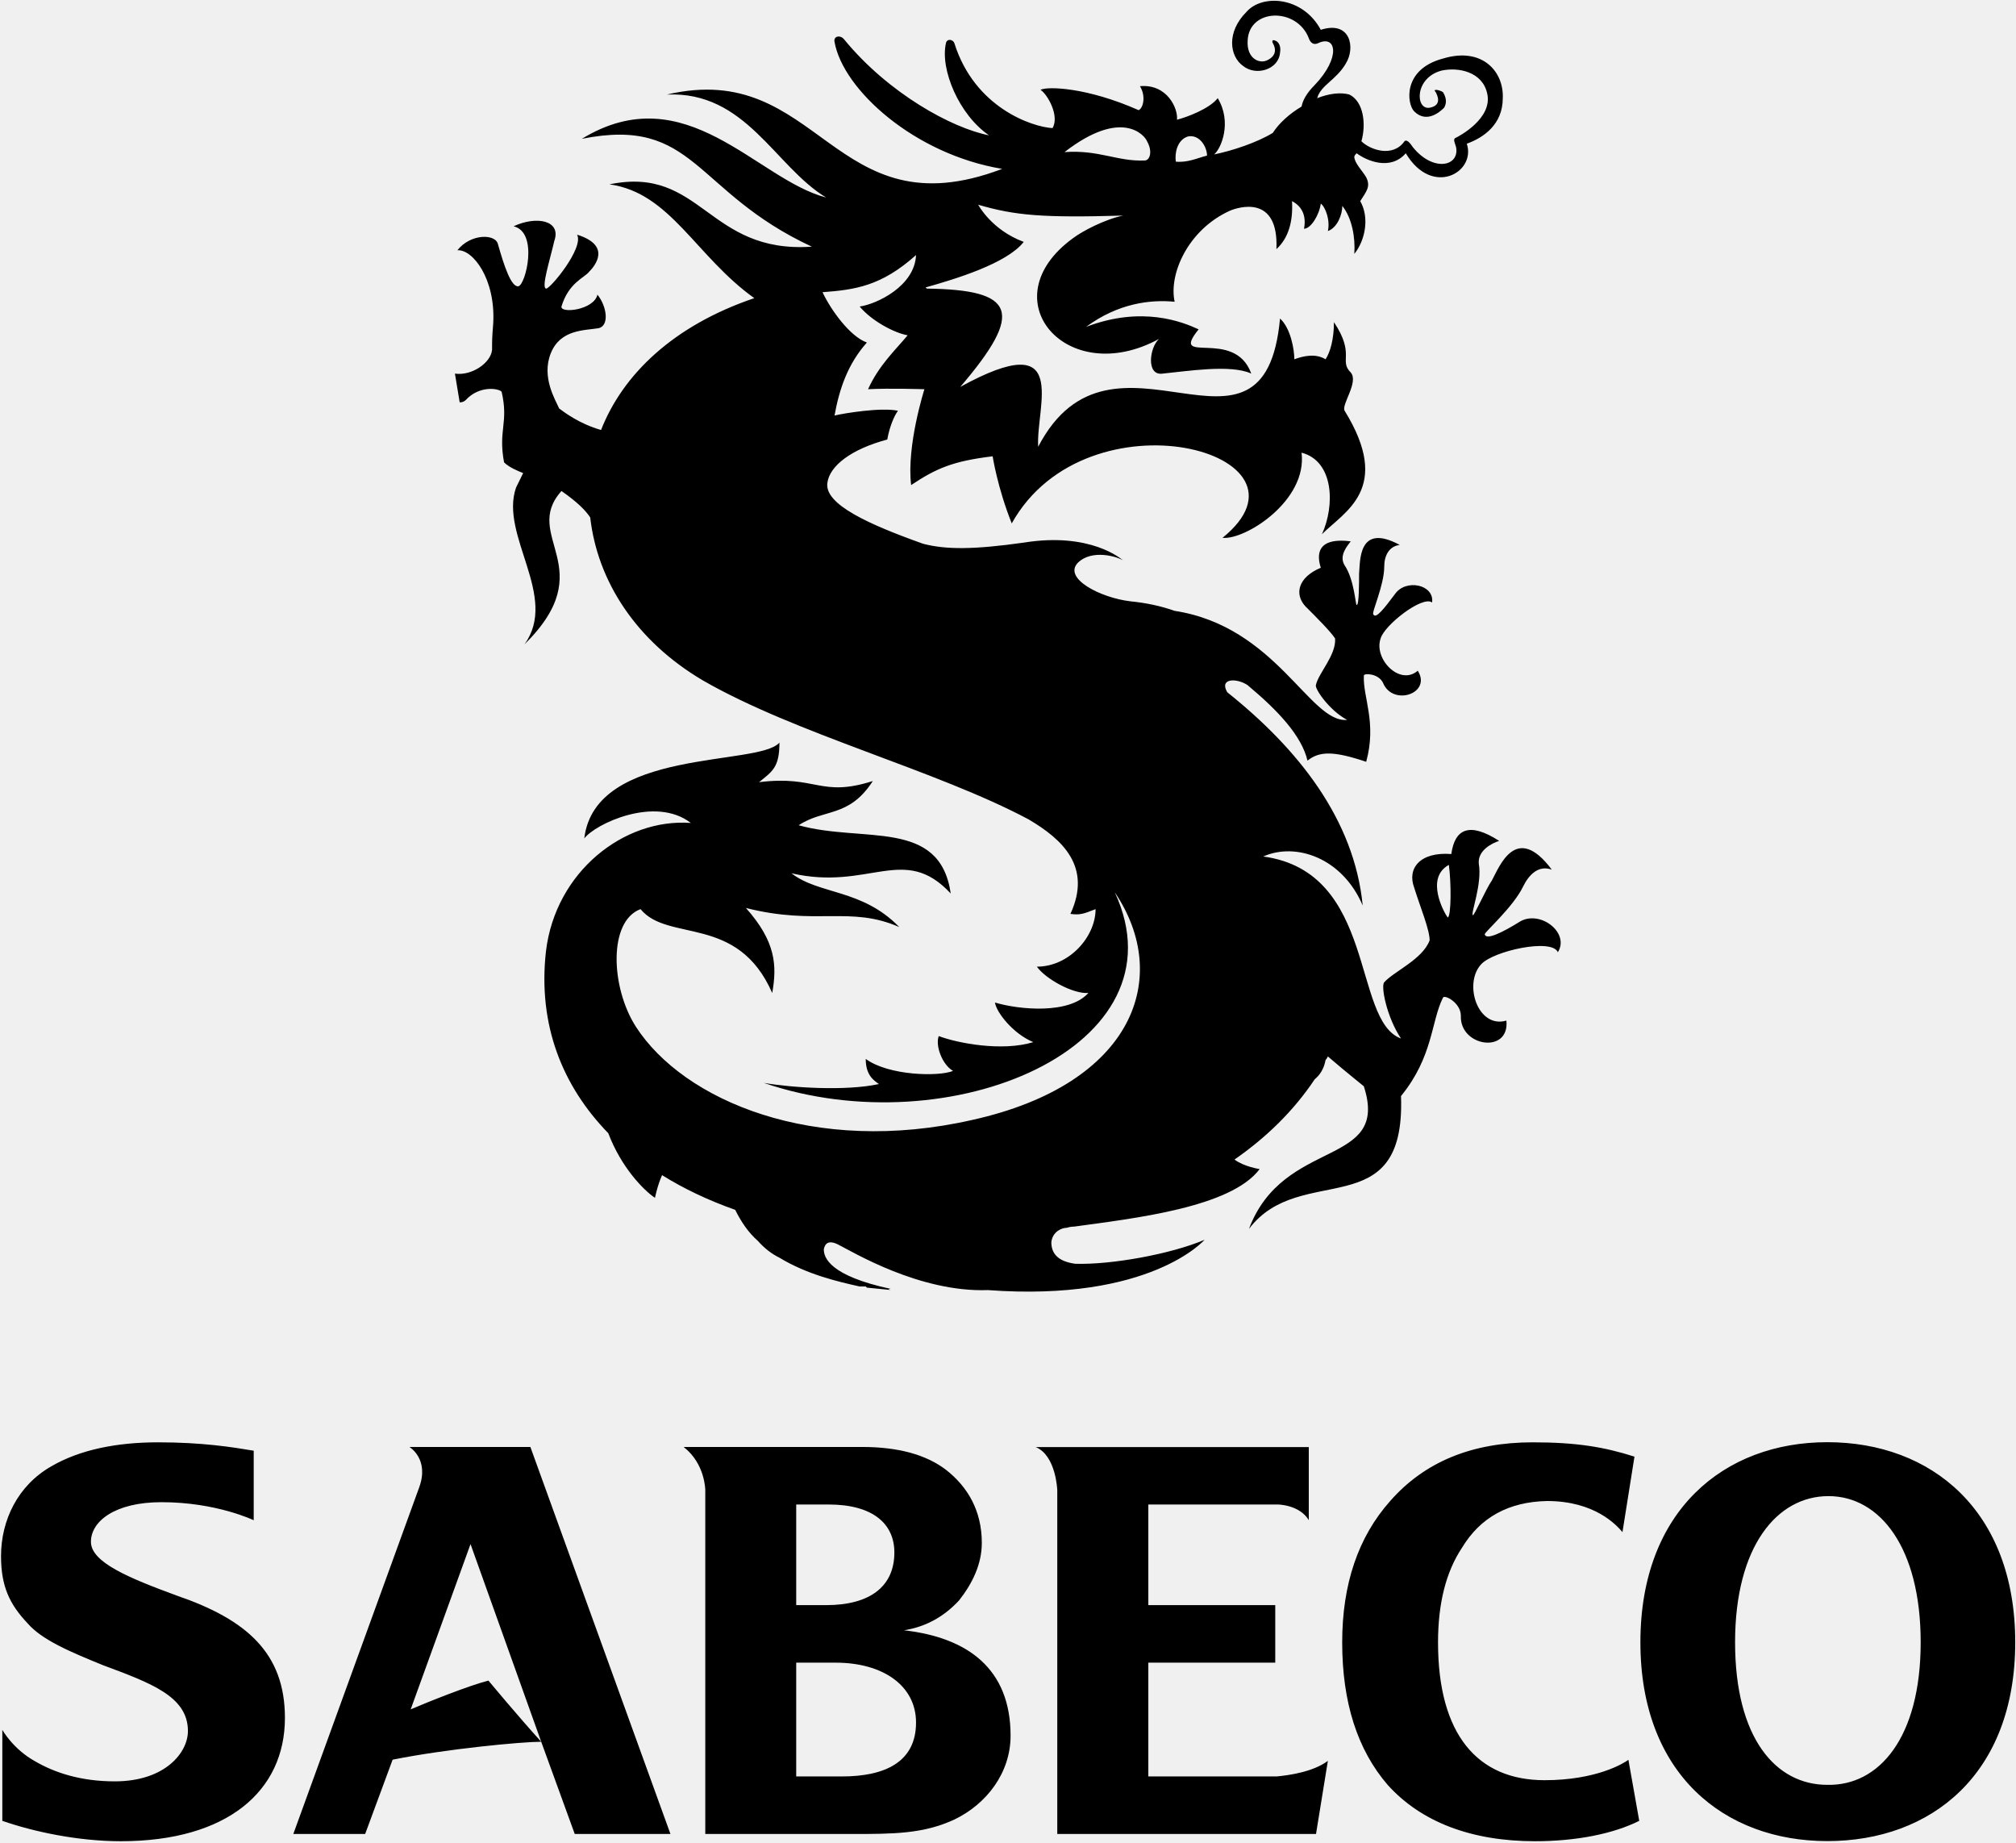
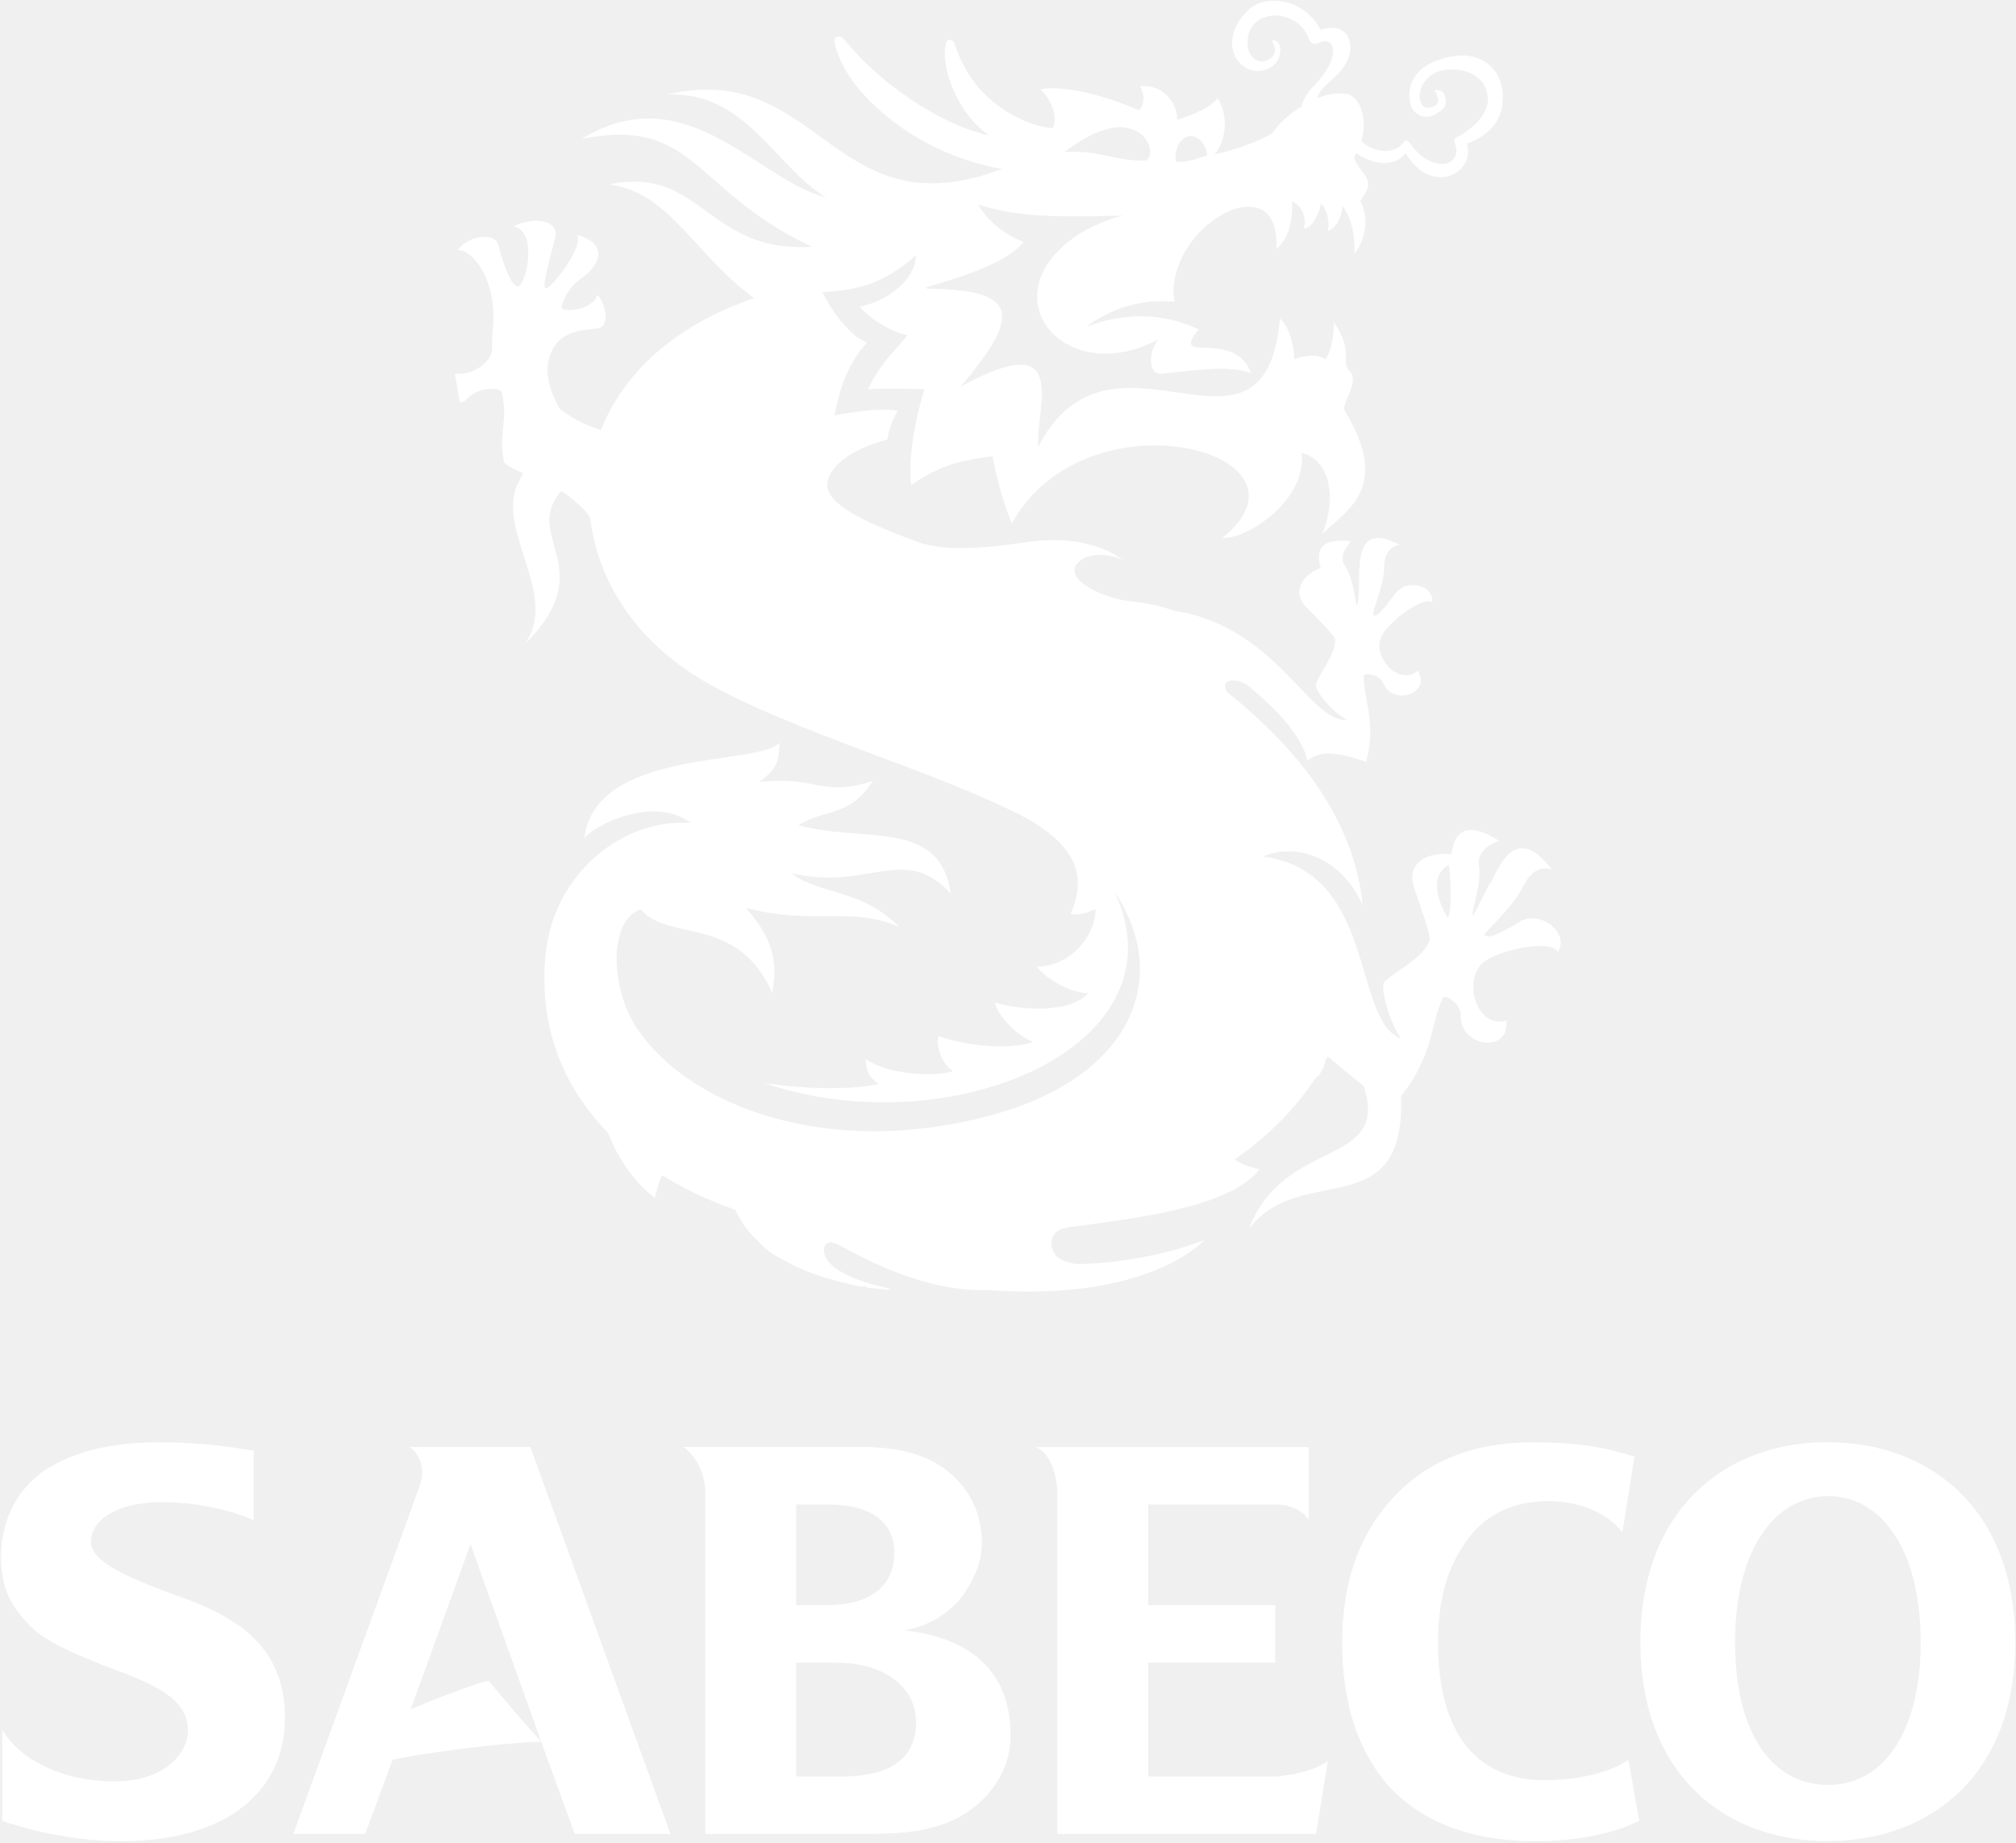
<svg xmlns="http://www.w3.org/2000/svg" width="1563" height="1428" viewBox="0 0 1563 1428" version="1.2">
  <defs>
    <clipPath id="cp1" clipPathUnits="userSpaceOnUse">
      <path d="M10146.44-9240.29V6396.86H-910.83V-9240.29z" />
    </clipPath>
  </defs>
  <g id="Clip-Path: Page 1" clip-path="url(#cp1)">
    <g id="Page 1">
-       <path id="Path 3" fill-rule="evenodd" d="M1562.4 1273c0 102.1-65 154.1-145.7 154.1-79.9 0-144.9-52-144.9-154.1s65-155.1 144.9-155.1c80.7 0 145.7 53 145.7 155.1m-73.3 0c0-73.4-31.6-113.3-71.5-113.3s-72.4 39-72.4 113.3 31.5 110.5 71.5 110.5c39.9.9 72.4-36.2 72.4-110.5m-969.3 148.6h-74.2l-26-71.5-54.8-153.2-46.4 128.1c13-5.6 45.5-18.6 60.3-22.3 0 0 22.3 26.9 40.9 47.4-14.9 0-73.4 5.5-115.2 13.9l-21.3 57.6h-55.7l97.5-268.4c8.3-22.3-7.5-31.6-7.5-31.6h93.8zm-298.9-90c0 56.6-44.6 95.6-127.2 95.6-33.4 0-67.8-7.4-91.9-15.8v-70.5s8.3 14.8 25 24.1c15.8 9.3 36.2 15.8 62.2 15.8 39 0 56.7-22.3 56.7-39 0-26.9-28.8-37.2-66-51.1-25-10.2-47.3-19.5-58.4-32.5-14-14.8-20.5-28.8-20.5-52 0-27.8 13-54.8 39-69.6 22.3-13 51.1-18.6 82.7-18.6 34.3 0 57.5 3.7 74.2 6.5v53.9s-28.8-14-71.5-14c-36.2 0-54.7 14.9-54.7 30.7s28.7 27.8 66.8 41.8c53.9 18.5 83.6 44.5 83.6 94.7m1050 79.8c-20.4 10.2-49.2 15.8-80.8 15.8-49.2 0-88.2-14.8-114.2-43.6q-35.3-40.9-35.3-110.5 0-67.8 37.2-109.6 39.9-45.5 110.5-45.5c34.3 0 55.7 3.7 78.9 11.1l-9.3 58.5c-4.7-5.5-21.4-24.1-58.5-24.1q-44.6.9-65.9 36.2-18.6 27.9-18.6 73.4c0 71.5 30.7 106.8 82.6 106.8 40 0 61.3-13 65-15.8zm-241.4-46.5-9.2 56.7H819.7v-266.5s-.9-26.9-16.7-33.4h211.7v56.6c-7.4-12.1-24.1-12.1-24.1-12.1H890.3v78h98.4v44.6h-98.4v88.2h99.3c10.2-.9 28.8-3.7 39.9-12.1" class="s0" />
-       <path id="Path 4" fill-rule="evenodd" d="M783.5 1345.4c0 28.8-18.6 53-43.6 65-24.2 11.2-47.4 11.2-79.9 11.2H546.8v-266.5s0-20.5-16.8-33.5h138.4q41.8 0 65 17.7c16.7 13 27.8 31.6 27.8 56.6 0 16.7-7.4 31.6-17.6 44.6-11.2 12.1-25.1 20.4-42.7 23.2 49.2 5.6 82.6 29.7 82.6 81.7m-166.2-101.2h23.2c34.4 0 52.9-14.8 52.9-40.8 0-22.3-16.7-37.2-51-37.2h-25.1zm92.9 91c0-28.8-26-46.4-62.2-46.4h-30.7v88.2h35.3c33.4 0 57.6-11.1 57.6-41.8m55.7-335.2c-53 1.9-104.9-29.7-116.1-35.3-7.4-3.7-10.2-.9-11.1 3.7 0 6.5 4.6 20.5 52 30.7h-1.9q.6.5 1.5.8c-2.8-.3-9.7-1-18.2-1.8l-.9-.9h-4.7c-16.7-3.7-40.8-9.3-62.2-22.3q-9.3-4.6-16.7-13c-7.4-6.5-13-14.8-17.6-24.1q-31.6-11.2-56.7-26.9c-3.7 8.3-5.5 17.6-5.5 17.6-8.4-5.6-26-23.2-36.2-50.1-35.3-36.3-54.8-83.6-48.3-141.2 7.4-61.3 60.3-103.1 112.3-99.3-27.8-21.4-74.3.9-82.6 12 8.3-70.5 135.5-55.7 151.3-74.3 0 19.5-5.6 22.3-15.8 30.7 44.6-5.6 47.4 12.1 88.2-.9-18.5 28.7-38 21.3-57.5 34.3 50.1 13.9 109.5-5.6 117.9 52.9-36.2-39-63.2-1.8-123.5-15.7 21.4 16.7 54.8 12 83.6 41.7-38.1-16.7-64.1-.9-118.9-14.8 23.2 26 24.2 44.6 20.4 65.9-26.9-61.3-80.7-39-102.1-65-25 9.3-23.2 60.4-3.7 91C530 853.3 631.2 896 753.8 868.1c125.3-27.8 155-110.5 110.5-176.4C920 811.5 736.2 888.6 592.2 839.4c21.4 3.7 63.2 6.5 89.2.9-3.7-2.8-10.2-6.5-10.2-19.5 17.6 13 56.6 13.9 67.7 9.3-8.3-4.7-13.9-19.5-11.1-27 14.9 5.6 49.2 12.1 73.3 4.7-15.7-6.5-28.7-23.2-29.7-30.7 18.6 5.6 57.6 9.3 72.4-7.4-12 .9-33.4-11.1-39.9-20.4 25.1 0 45.5-23.2 45.5-44.6-9.3 3.7-12.1 4.7-19.5 3.7 16.7-36.2-5.6-57.5-32.5-73.3-71.5-38.1-180.1-66-252.5-107.7-52-30.7-81.7-77.1-87.3-126.3-3.7-5.6-10.2-12.1-22.3-20.5-31.5 35.3 31.6 59.5-28.7 118.9 26.9-37.1-19.5-84.5-6.5-121.6l5.5-11.2c-4.6-1.8-11.1-4.6-14.8-8.3-4.7-25.1 3.7-30.7-1.9-54.8-2.8-2.8-17.6-4.7-27.8 6.5q-1.9 1.8-4.7 1.8l-3.7-22.3c13 1.9 27.9-8.3 28.8-18.5 0-7.5 0-9.3.9-20.5 1.9-34.3-15.8-57.5-27.8-56.6 10.2-13 29.7-13 31.5-4.6 4.7 16.7 10.3 33.4 15.8 32.5 5.6-1 15.8-41.8-3.7-46.5 17.7-8.3 37.1-4.6 31.6 11.2-3.7 15.8-10.2 36.2-6.5 37.1 2.8.9 29.7-31.6 24.1-41.8 26.9 8.4 13.9 24.2 9.3 28.8-3.7 4.7-15.8 8.4-21.4 26.9-.9 5.6 25.1 2.8 27.9-9.2 7.4 9.2 9.3 24.1.9 26-11.1 1.8-29.7.9-37.1 19.5-7.4 18.5 3.7 36.2 6.5 42.7 3.7 2.8 15.8 12 32.5 16.7 16.7-42.7 55.7-80.8 118.8-102.2-45.5-32.5-65-81.7-112.3-88.2 71.5-14.8 76.1 53.9 156.9 48.3-91.9-42.7-90.1-101.2-178.3-83.6 80.8-49.2 135.6 31.6 189.4 45.5C600.6 129 578.3 70.5 517 73.3 635.9 45.4 645.2 181 777 130.9c-67.8-11.2-123.5-61.3-130-98.5-.9-4.6 4.7-5.5 7.5-1.8 34.3 41.8 83.5 68.7 112.3 74.3-23.2-15.8-38.1-51.1-33.4-71.5.9-3.8 5.5-2.8 6.5 0 15.7 50.1 60.3 65 76.1 65.9 5.6-9.3-3.7-26-9.3-29.7 5.6-2.8 36.2-1.9 76.1 15.8 3.8-1.9 5.6-11.2 1-18.6 21.3-1.9 29.7 17.6 28.7 26 7.5-1.9 25.1-8.4 31.6-16.7 11.2 18.5 2.8 39-2.8 43.6 14-2.8 33.5-9.3 45.5-16.7 4.7-7.4 13-14.9 22.3-20.4.9-4.7 3.7-10.2 10.2-16.7 20.4-21.4 16.7-39 2.8-32.5-5.6 2.7-7.4-3.8-7.4-3.8-9.3-24.1-46.4-23.2-47.4 1.9-.9 13.9 9.3 18.6 15.8 14.9 1.9-1 8.4-4.7 3.7-13-.9-1.9 0-2.8 1.9-1.9 2.8.9 4.6 4.6 3.7 9.3-.9 13-18.6 18.6-28.8 10.2-10.2-7.4-13-26 2.8-41.8C978.5-4.7 1010-2.9 1024 23.1c23.2-7.4 26.9 14 19.5 26-7.5 13-19.5 16.8-22.3 27 9.3-3.7 18.5-4.7 25-2.8 11.2 5.6 13 23.2 9.3 36.2 6.5 6.5 24.2 13 33.4 0 1.9-1.9 4.7 1.9 6.5 4.6 15.8 19.5 36.3 14.9 33.5 0-1-3.7-2.8-6.5 0-7.4 1.8-.9 28.7-14.8 24.1-34.3-3.7-16.8-22.3-20.5-35.3-17.7-21.3 5.6-20.4 30.7-9.3 28.8 10.3-1.9 5.6-10.2 4.7-12.1-2.8-2.8 2.8-1.8 5.6 0 1.8 2.8 3.7 7.5.9 12.1-1.9 1.9-13 13-23.2 2.8-5.6-5.6-9.3-32.5 22.3-40.9 30.6-9.3 47.3 10.2 46.4 30.7 0 20.4-14.9 30.6-27.9 35.3 7.4 22.2-26.9 41.7-47.3 7.4-12.1 13.9-30.7 5.6-38.1 0-.9.9-1.8 1.8-1.8 2.8 0 4.6 6.5 11.1 9.2 15.8 3.7 7.4 0 11.1-4.6 18.5 7.4 13 3.7 30.7-4.6 40.9.9-13-1.9-27.9-9.3-37.2 0 6.5-3.7 16.8-11.2 19.5 1.9-8.3-1.8-18.5-5.5-21.3-1 8.3-7.5 19.5-13 19.5 2.7-13.9-5.6-19.5-9.3-21.4.9 15.8-2.8 28.8-12.1 37.2 1.9-42.7-29.7-32.5-36.2-29.7-32.5 14.8-47.4 49.2-42.7 70.5-18.6-1.8-43.6 1-68.7 19.5 43.6-16.7 75.2-3.7 87.3 1.9-23.3 28.8 27.8-1.9 40.8 34.3-15.8-7.4-50.1-1.8-68.7 0-13 1.9-10.2-20.4-2.8-26.9-71.5 39-131.8-30.6-66.8-78 7.4-5.6 25-14.8 39-17.6-62.2 1.8-83.6 0-112.4-8.4 0 0 10.2 19.5 35.3 28.8-13 16.7-52.9 28.8-76.1 35.3l.9.9c68.7.9 76.1 17.7 26 76.2 86.3-47.4 58.5 14.8 60.4 46.4 57.5-110.5 175.4 32.5 187.5-99.4 8.3 7.5 11.1 24.2 11.1 31.6 7.5-2.8 16.7-4.6 24.2 0 3.7-5.6 6.5-15.8 6.5-28.8 16.7 25.1 3.7 29.7 13 39 6.5 7.4-7.5 25.1-4.7 29.7 37.2 60.4 0 78-17.6 95.7 10.2-22.3 9.3-56.7-15.8-63.2 4.6 37.2-43.6 67.8-61.3 66 81.7-66-104.9-116.1-163.4-11.2-11.1-27.8-14.8-52-14.8-52-30.7 3.7-43.7 9.3-63.2 22.3-3.7-30.6 10.3-74.3 10.3-74.3s-27.9-.9-43.7 0c8.4-18.6 21.4-30.6 30.7-41.8-10.3-1.8-27.9-11.1-37.2-22.3 13-1.8 42.7-15.7 43.7-39.9-27 24.2-47.4 26.9-72.5 28.8 6.5 13.9 21.4 34.4 34.4 39-14.9 16.7-21.4 36.2-25.1 56.6 7.5-1.8 36.2-6.5 49.2-3.7-2.8 3.7-6.5 12.1-8.3 22.3-27.9 7.4-44.6 20.4-46.4 33.4-2.8 16.8 32.4 32.5 74.2 47.4 17.7 4.6 39 4.6 78-.9 52-8.4 76.1 13 77.1 13.9-3.7-2.8-24.2-9.3-35.3 1.9-11.2 12 17.6 26.9 40.8 29.7q18.6 1.8 34.4 7.4c78.9 12.1 104.9 87.3 133.7 84.5-13.9-7.4-25.1-24.1-24.2-26.9 1.9-9.3 15.8-23.2 14.9-36.2-3.7-5.6-13.9-15.8-23.2-25.1-8.4-9.3-5.6-22.3 12.1-29.7-4.7-14.9 1.8-23.2 23.2-20.5-2.8 3.8-9.3 11.2-4.7 18.6 7.5 11.2 8.4 30.7 9.3 30.7 1.9.9 1.9-17.7 1.9-24.2.9-9.3-1-39.9 31.5-22.3-8.3 1-12 8.4-12 16.7 0 14.9-10.3 36.3-8.4 37.2 1.9 3.7 8.4-4.7 16.7-15.8 8.4-12.1 30.7-7.4 28.8 6.5-7.4-5.6-37.1 17.6-39.9 27.9-5.6 15.7 14.8 37.1 28.8 25 11.1 17.7-19.5 27.9-27 9.3-3.7-7.4-14.8-7.4-14.8-5.6-.9 16.8 10.2 36.3 1.8 66.9-25-8.4-36.2-8.4-45.5-.9-4.6-19.5-23.2-39-45.4-57.6l-1-.9c-8.3-5.6-22.3-5.6-15.8 5.5 54.8 43.7 98.5 98.5 105 165.3-15.8-37.1-52-49.2-77.1-38 88.2 12 68.7 127.2 106.8 141.1-11.2-16.7-15.8-40.9-13-43.6 7.4-8.4 29.7-17.7 35.2-32.5 0-8.4-7.4-26-12-40.9-5.6-14.9 4.6-27.9 28.8-26 2.7-19.5 13.9-25.1 37.1-10.2-5.6 1.8-16.7 7.4-15.8 17.6 2.8 15.8-6.5 39-4.6 40 .9.9 10.2-20.5 14.8-27 5.6-10.2 18.6-45.5 46.4-8.3-10.2-3.7-17.6 3.7-22.2 13-7.5 15.8-29.8 35.3-29.8 37.1 1 4.7 13-.9 27.9-10.2 15.8-8.4 38.1 9.3 28.8 24.1-4.7-11.1-50.2-.9-59.4 9.3-14 14.9-2.8 50.2 19.5 43.7 2.7 26-36.2 20.4-35.3-3.7 0-10.3-13-16.8-13.9-14-9.3 18.6-7.5 45.5-32.5 76.2 3.7 101.2-78 50.1-117.9 103 26.9-71.5 109.5-47.3 89.1-110.5 3.7 2.8-13.9-11.1-27.9-23.2q-.9 1.9-1.8 2.8c-1.9 10.2-7.5 13.9-8.4 14.9-16.7 25-38.1 45.5-62.2 62.2 7.4 5.6 19.5 7.4 19.5 7.4-22.3 29.7-96.5 38.1-143.9 44.6q-2.8 0-5.6.9c-3.7 0-11.1 2.8-12 11.2 0 8.3 4.6 14.8 18.5 16.7 27.9.9 74.3-7.5 100.3-18.6 0 0-41.8 48.3-168 39m-75.6-.1c.8 0 1.3.1 1.3.1q-.7 0-1.3-.1m221.3-874.6c9.3.9 16.7-2.8 24.2-4.7 0-6.5-5.6-16.7-14.9-14.8-8.4 2.8-10.2 13-9.3 19.5m210.8 585.9c2.8-.9 2.8-26.9.9-40.8-18.6 10.2-3.7 37.1-.9 40.8M825.3 117.9c26.9-1.9 40.8 7.4 62.2 6.5 3.7 0 6.5-6.5 1.8-14.9-1.8-4.6-19.5-26-64 8.4m45.5 316.6" class="s0" />
+       <path id="Path 3" fill-rule="evenodd" d="M1562.4 1273c0 102.1-65 154.1-145.7 154.1-79.9 0-144.9-52-144.9-154.1s65-155.1 144.9-155.1c80.7 0 145.7 53 145.7 155.1m-73.3 0c0-73.4-31.6-113.3-71.5-113.3s-72.4 39-72.4 113.3 31.5 110.5 71.5 110.5c39.9.9 72.4-36.2 72.4-110.5m-969.3 148.6h-74.2l-26-71.5-54.8-153.2-46.4 128.1c13-5.6 45.5-18.6 60.3-22.3 0 0 22.3 26.9 40.9 47.4-14.9 0-73.4 5.5-115.2 13.9l-21.3 57.6h-55.7l97.5-268.4c8.3-22.3-7.5-31.6-7.5-31.6h93.8zm-298.9-90c0 56.6-44.6 95.6-127.2 95.6-33.4 0-67.8-7.4-91.9-15.8v-70.5s8.3 14.8 25 24.1c15.8 9.3 36.2 15.8 62.2 15.8 39 0 56.7-22.3 56.7-39 0-26.9-28.8-37.2-66-51.1-25-10.2-47.3-19.5-58.4-32.5-14-14.8-20.5-28.8-20.5-52 0-27.8 13-54.8 39-69.6 22.3-13 51.1-18.6 82.7-18.6 34.3 0 57.5 3.7 74.2 6.5v53.9s-28.8-14-71.5-14c-36.2 0-54.7 14.9-54.7 30.7s28.7 27.8 66.8 41.8c53.9 18.5 83.6 44.5 83.6 94.7m1050 79.8c-20.4 10.2-49.2 15.8-80.8 15.8-49.2 0-88.2-14.8-114.2-43.6q-35.3-40.9-35.3-110.5 0-67.8 37.2-109.6 39.9-45.5 110.5-45.5c34.3 0 55.7 3.7 78.9 11.1l-9.3 58.5c-4.7-5.5-21.4-24.1-58.5-24.1q-44.6.9-65.9 36.2-18.6 27.9-18.6 73.4c0 71.5 30.7 106.8 82.6 106.8 40 0 61.3-13 65-15.8zm-241.4-46.5-9.2 56.7H819.7v-266.5s-.9-26.9-16.7-33.4h211.7v56.6c-7.4-12.1-24.1-12.1-24.1-12.1H890.3v78h98.4v44.6h-98.4v88.2h99.3c10.2-.9 28.8-3.7 39.9-12.1" fill="#ffffff" />
+       <path id="Path 4" fill-rule="evenodd" d="M783.5 1345.4c0 28.8-18.6 53-43.6 65-24.2 11.2-47.4 11.2-79.9 11.2H546.8v-266.5s0-20.5-16.8-33.5h138.4q41.8 0 65 17.7c16.7 13 27.8 31.6 27.8 56.6 0 16.7-7.4 31.6-17.6 44.6-11.2 12.1-25.1 20.4-42.7 23.2 49.2 5.6 82.6 29.7 82.6 81.7m-166.2-101.2h23.2c34.4 0 52.9-14.8 52.9-40.8 0-22.3-16.7-37.2-51-37.2h-25.1zm92.9 91c0-28.8-26-46.4-62.2-46.4h-30.7v88.2h35.3c33.4 0 57.6-11.1 57.6-41.8m55.7-335.2c-53 1.9-104.9-29.7-116.1-35.3-7.4-3.7-10.2-.9-11.1 3.7 0 6.5 4.6 20.5 52 30.7h-1.9q.6.5 1.5.8c-2.8-.3-9.7-1-18.2-1.8l-.9-.9h-4.7c-16.7-3.7-40.8-9.3-62.2-22.3q-9.3-4.6-16.7-13c-7.4-6.5-13-14.8-17.6-24.1q-31.6-11.2-56.7-26.9c-3.7 8.3-5.5 17.6-5.5 17.6-8.4-5.6-26-23.2-36.2-50.1-35.3-36.3-54.8-83.6-48.3-141.2 7.4-61.3 60.3-103.1 112.3-99.3-27.8-21.4-74.3.9-82.6 12 8.3-70.5 135.5-55.7 151.3-74.3 0 19.5-5.6 22.3-15.8 30.7 44.6-5.6 47.4 12.1 88.2-.9-18.5 28.7-38 21.3-57.5 34.3 50.1 13.9 109.5-5.6 117.9 52.9-36.2-39-63.2-1.8-123.5-15.7 21.4 16.7 54.8 12 83.6 41.7-38.1-16.7-64.1-.9-118.9-14.8 23.2 26 24.2 44.6 20.4 65.9-26.9-61.3-80.7-39-102.1-65-25 9.3-23.2 60.4-3.7 91C530 853.3 631.2 896 753.8 868.1c125.3-27.8 155-110.5 110.5-176.4C920 811.5 736.2 888.6 592.2 839.4c21.4 3.7 63.2 6.5 89.2.9-3.7-2.8-10.2-6.5-10.2-19.5 17.6 13 56.6 13.9 67.7 9.3-8.3-4.7-13.9-19.5-11.1-27 14.9 5.6 49.2 12.1 73.3 4.7-15.7-6.5-28.7-23.2-29.7-30.7 18.6 5.6 57.6 9.3 72.4-7.4-12 .9-33.4-11.1-39.9-20.4 25.1 0 45.5-23.2 45.5-44.6-9.3 3.7-12.1 4.7-19.5 3.7 16.7-36.2-5.6-57.5-32.5-73.3-71.5-38.1-180.1-66-252.5-107.7-52-30.7-81.7-77.1-87.3-126.3-3.7-5.6-10.2-12.1-22.3-20.5-31.5 35.3 31.6 59.5-28.7 118.9 26.9-37.1-19.5-84.5-6.5-121.6l5.5-11.2c-4.6-1.8-11.1-4.6-14.8-8.3-4.7-25.1 3.7-30.7-1.9-54.8-2.8-2.8-17.6-4.7-27.8 6.5q-1.9 1.8-4.7 1.8l-3.7-22.3c13 1.9 27.9-8.3 28.8-18.5 0-7.5 0-9.3.9-20.5 1.9-34.3-15.8-57.5-27.8-56.6 10.2-13 29.7-13 31.5-4.6 4.7 16.7 10.3 33.4 15.8 32.5 5.6-1 15.8-41.8-3.7-46.5 17.7-8.3 37.1-4.6 31.6 11.2-3.7 15.8-10.2 36.2-6.5 37.1 2.8.9 29.7-31.6 24.1-41.8 26.9 8.4 13.9 24.2 9.3 28.8-3.7 4.7-15.8 8.4-21.4 26.9-.9 5.6 25.1 2.8 27.9-9.2 7.4 9.2 9.3 24.1.9 26-11.1 1.8-29.7.9-37.1 19.5-7.4 18.5 3.7 36.2 6.5 42.7 3.7 2.8 15.8 12 32.5 16.7 16.7-42.7 55.7-80.8 118.8-102.2-45.5-32.5-65-81.7-112.3-88.2 71.5-14.8 76.1 53.9 156.9 48.3-91.9-42.7-90.1-101.2-178.3-83.6 80.8-49.2 135.6 31.6 189.4 45.5C600.6 129 578.3 70.5 517 73.3 635.9 45.4 645.2 181 777 130.9c-67.8-11.2-123.5-61.3-130-98.5-.9-4.6 4.7-5.5 7.5-1.8 34.3 41.8 83.5 68.7 112.3 74.3-23.2-15.8-38.1-51.1-33.4-71.5.9-3.8 5.5-2.8 6.5 0 15.7 50.1 60.3 65 76.1 65.9 5.6-9.3-3.7-26-9.3-29.7 5.6-2.8 36.2-1.9 76.1 15.8 3.8-1.9 5.6-11.2 1-18.6 21.3-1.9 29.7 17.6 28.7 26 7.5-1.9 25.1-8.4 31.6-16.7 11.2 18.5 2.8 39-2.8 43.6 14-2.8 33.5-9.3 45.5-16.7 4.7-7.4 13-14.9 22.3-20.4.9-4.7 3.7-10.2 10.2-16.7 20.4-21.4 16.7-39 2.8-32.5-5.6 2.7-7.4-3.8-7.4-3.8-9.3-24.1-46.4-23.2-47.4 1.9-.9 13.9 9.3 18.6 15.8 14.9 1.9-1 8.4-4.7 3.7-13-.9-1.9 0-2.8 1.9-1.9 2.8.9 4.6 4.6 3.7 9.3-.9 13-18.6 18.6-28.8 10.2-10.2-7.4-13-26 2.8-41.8C978.5-4.7 1010-2.9 1024 23.1c23.2-7.4 26.9 14 19.5 26-7.5 13-19.5 16.8-22.3 27 9.3-3.7 18.5-4.7 25-2.8 11.2 5.6 13 23.2 9.3 36.2 6.5 6.5 24.2 13 33.4 0 1.9-1.9 4.7 1.9 6.5 4.6 15.8 19.5 36.3 14.9 33.5 0-1-3.7-2.8-6.5 0-7.4 1.8-.9 28.7-14.8 24.1-34.3-3.7-16.8-22.3-20.5-35.3-17.7-21.3 5.6-20.4 30.7-9.3 28.8 10.3-1.9 5.6-10.2 4.7-12.1-2.8-2.8 2.8-1.8 5.6 0 1.8 2.8 3.7 7.5.9 12.1-1.9 1.9-13 13-23.2 2.8-5.6-5.6-9.3-32.5 22.3-40.9 30.6-9.3 47.3 10.2 46.4 30.7 0 20.4-14.9 30.6-27.9 35.3 7.4 22.2-26.9 41.7-47.3 7.4-12.1 13.9-30.7 5.6-38.1 0-.9.9-1.8 1.8-1.8 2.8 0 4.6 6.5 11.1 9.2 15.8 3.7 7.4 0 11.1-4.6 18.5 7.4 13 3.7 30.7-4.6 40.9.9-13-1.9-27.9-9.3-37.2 0 6.5-3.7 16.8-11.2 19.5 1.9-8.3-1.8-18.5-5.5-21.3-1 8.3-7.5 19.5-13 19.5 2.7-13.9-5.6-19.5-9.3-21.4.9 15.8-2.8 28.8-12.1 37.2 1.9-42.7-29.7-32.5-36.2-29.7-32.5 14.8-47.4 49.2-42.7 70.5-18.6-1.8-43.6 1-68.7 19.5 43.6-16.7 75.2-3.7 87.3 1.9-23.3 28.8 27.8-1.9 40.8 34.3-15.8-7.4-50.1-1.8-68.7 0-13 1.9-10.2-20.4-2.8-26.9-71.5 39-131.8-30.6-66.8-78 7.4-5.6 25-14.8 39-17.6-62.2 1.8-83.6 0-112.4-8.4 0 0 10.2 19.5 35.3 28.8-13 16.7-52.9 28.8-76.1 35.3l.9.9c68.7.9 76.1 17.7 26 76.2 86.3-47.4 58.5 14.8 60.4 46.4 57.5-110.5 175.4 32.5 187.5-99.4 8.3 7.5 11.1 24.2 11.1 31.6 7.5-2.8 16.7-4.6 24.2 0 3.7-5.6 6.5-15.8 6.5-28.8 16.7 25.1 3.7 29.7 13 39 6.5 7.4-7.5 25.1-4.7 29.7 37.2 60.4 0 78-17.6 95.7 10.2-22.3 9.3-56.7-15.8-63.2 4.6 37.2-43.6 67.8-61.3 66 81.7-66-104.9-116.1-163.4-11.2-11.1-27.8-14.8-52-14.8-52-30.7 3.7-43.7 9.3-63.2 22.3-3.7-30.6 10.3-74.3 10.3-74.3s-27.9-.9-43.7 0c8.4-18.6 21.4-30.6 30.7-41.8-10.3-1.8-27.9-11.1-37.2-22.3 13-1.8 42.7-15.7 43.7-39.9-27 24.2-47.4 26.9-72.5 28.8 6.5 13.9 21.4 34.4 34.4 39-14.9 16.7-21.4 36.2-25.1 56.6 7.5-1.8 36.2-6.5 49.2-3.7-2.8 3.7-6.5 12.1-8.3 22.3-27.9 7.4-44.6 20.4-46.4 33.4-2.8 16.8 32.4 32.5 74.2 47.4 17.7 4.6 39 4.6 78-.9 52-8.4 76.1 13 77.1 13.9-3.7-2.8-24.2-9.3-35.3 1.9-11.2 12 17.6 26.9 40.8 29.7q18.6 1.8 34.4 7.4c78.9 12.1 104.9 87.3 133.7 84.5-13.9-7.4-25.1-24.1-24.2-26.9 1.9-9.3 15.8-23.2 14.9-36.2-3.7-5.6-13.9-15.8-23.2-25.1-8.4-9.3-5.6-22.3 12.1-29.7-4.7-14.9 1.8-23.2 23.2-20.5-2.8 3.8-9.3 11.2-4.7 18.6 7.5 11.2 8.4 30.7 9.3 30.7 1.9.9 1.9-17.7 1.9-24.2.9-9.3-1-39.9 31.5-22.3-8.3 1-12 8.4-12 16.7 0 14.9-10.3 36.3-8.4 37.2 1.9 3.7 8.4-4.7 16.7-15.8 8.4-12.1 30.7-7.4 28.8 6.5-7.4-5.6-37.1 17.6-39.9 27.9-5.6 15.7 14.8 37.1 28.8 25 11.1 17.7-19.5 27.9-27 9.3-3.7-7.4-14.8-7.4-14.8-5.6-.9 16.8 10.2 36.3 1.8 66.9-25-8.4-36.2-8.4-45.5-.9-4.6-19.5-23.2-39-45.4-57.6l-1-.9c-8.3-5.6-22.3-5.6-15.8 5.5 54.8 43.7 98.5 98.5 105 165.3-15.8-37.1-52-49.2-77.1-38 88.2 12 68.7 127.2 106.8 141.1-11.2-16.7-15.8-40.9-13-43.6 7.4-8.4 29.7-17.7 35.2-32.5 0-8.4-7.4-26-12-40.9-5.6-14.9 4.6-27.9 28.8-26 2.7-19.5 13.9-25.1 37.1-10.2-5.6 1.8-16.7 7.4-15.8 17.6 2.8 15.8-6.5 39-4.6 40 .9.9 10.2-20.5 14.8-27 5.6-10.2 18.6-45.5 46.4-8.3-10.2-3.7-17.6 3.7-22.2 13-7.5 15.8-29.8 35.3-29.8 37.1 1 4.7 13-.9 27.9-10.2 15.8-8.4 38.1 9.3 28.8 24.1-4.7-11.1-50.2-.9-59.4 9.3-14 14.9-2.8 50.2 19.5 43.7 2.7 26-36.2 20.4-35.3-3.7 0-10.3-13-16.8-13.9-14-9.3 18.6-7.5 45.5-32.5 76.2 3.7 101.2-78 50.1-117.9 103 26.9-71.5 109.5-47.3 89.1-110.5 3.7 2.8-13.9-11.1-27.9-23.2q-.9 1.9-1.8 2.8c-1.9 10.2-7.5 13.9-8.4 14.9-16.7 25-38.1 45.5-62.2 62.2 7.4 5.6 19.5 7.4 19.5 7.4-22.3 29.7-96.5 38.1-143.9 44.6q-2.8 0-5.6.9c-3.7 0-11.1 2.8-12 11.2 0 8.3 4.6 14.8 18.5 16.7 27.9.9 74.3-7.5 100.3-18.6 0 0-41.8 48.3-168 39m-75.6-.1c.8 0 1.3.1 1.3.1q-.7 0-1.3-.1m221.3-874.6c9.3.9 16.7-2.8 24.2-4.7 0-6.5-5.6-16.7-14.9-14.8-8.4 2.8-10.2 13-9.3 19.5m210.8 585.9c2.8-.9 2.8-26.9.9-40.8-18.6 10.2-3.7 37.1-.9 40.8M825.3 117.9c26.9-1.9 40.8 7.4 62.2 6.5 3.7 0 6.5-6.5 1.8-14.9-1.8-4.6-19.5-26-64 8.4m45.5 316.6" fill="#ffffff" />
    </g>
  </g>
</svg>
